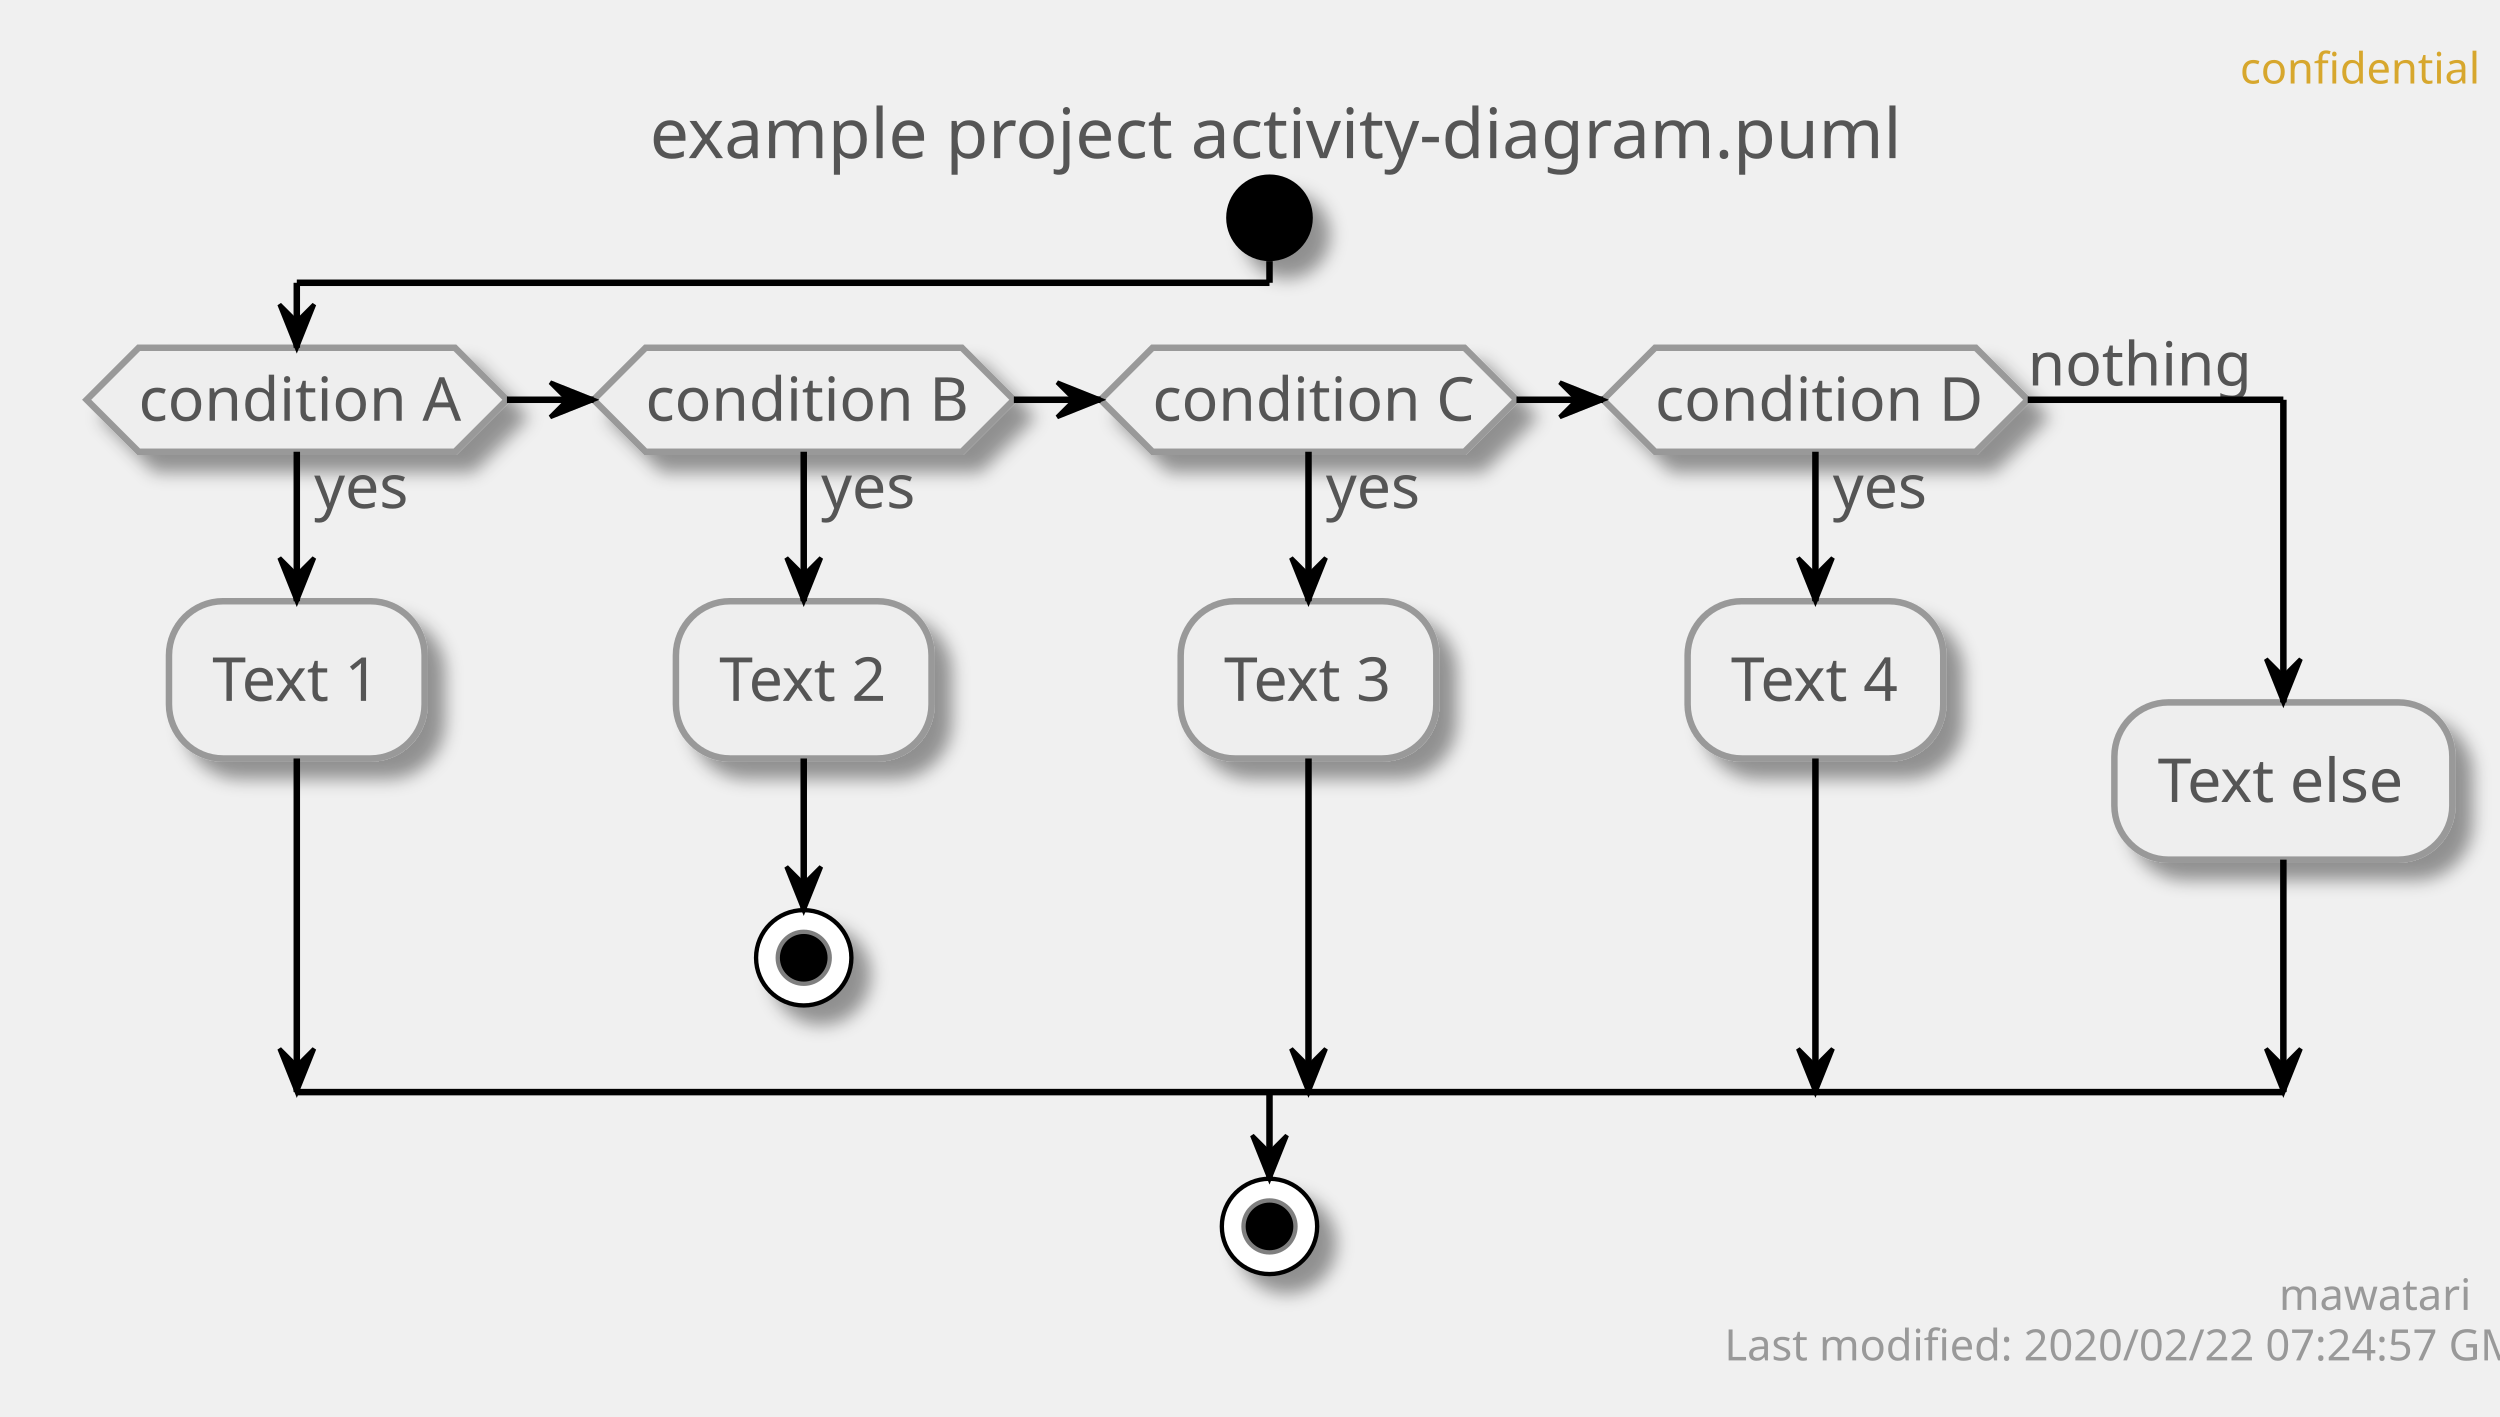
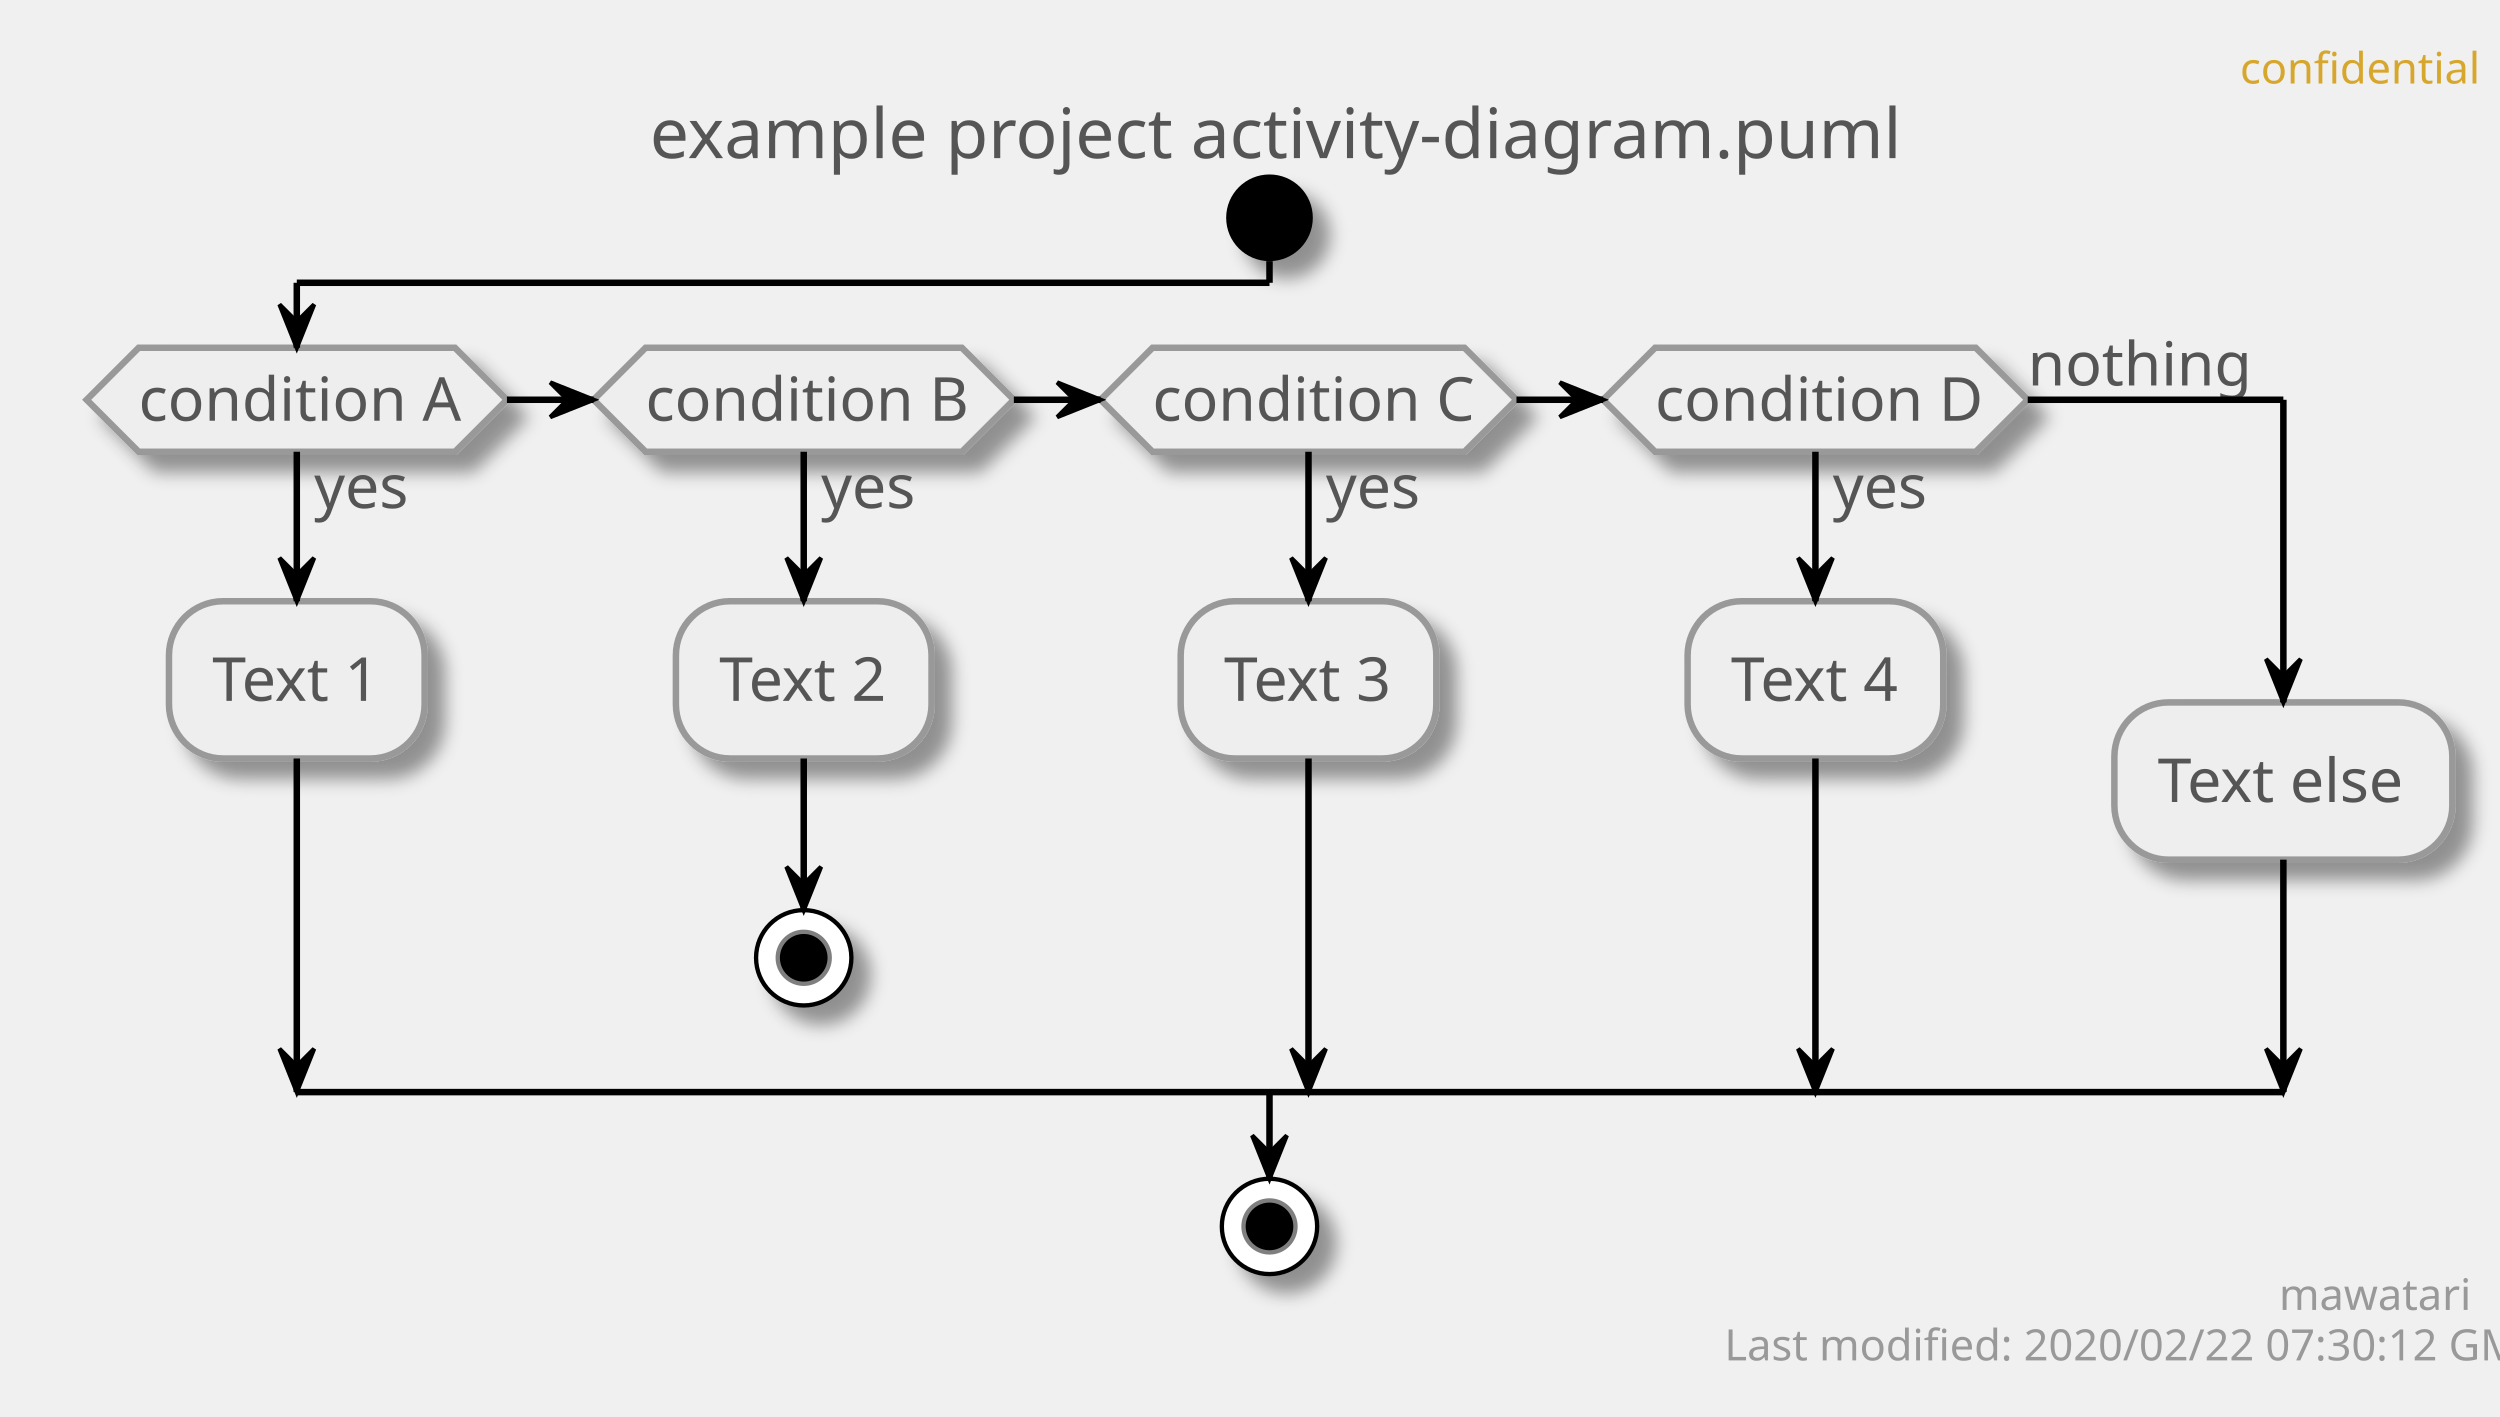
<svg xmlns="http://www.w3.org/2000/svg" contentScriptType="application/ecmascript" contentStyleType="text/css" height="327px" preserveAspectRatio="none" style="width:577px;height:327px;" version="1.1" viewBox="0 0 577 327" width="577px" zoomAndPan="magnify">
  <defs>
-     <filter height="300%" id="f10zikjwfdqwz4" width="300%" x="-1" y="-1">
+     <filter height="300%" id="f13eg4n6al6mb8" width="300%" x="-1" y="-1">
      <feGaussianBlur result="blurOut" stdDeviation="2.0" />
      <feColorMatrix in="blurOut" result="blurOut2" type="matrix" values="0 0 0 0 0 0 0 0 0 0 0 0 0 0 0 0 0 0 .4 0" />
      <feOffset dx="4.0" dy="4.0" in="blurOut2" result="blurOut3" />
      <feBlend in="SourceGraphic" in2="blurOut3" mode="normal" />
    </filter>
  </defs>
  <g>
    <text fill="#D7A72D" font-family="sans-serif" font-size="10" lengthAdjust="spacingAndGlyphs" textLength="48" x="517" y="19.282">confidential</text>
    <text fill="#555555" font-family="sans-serif" font-size="16" lengthAdjust="spacingAndGlyphs" textLength="275" x="150" y="36.492">example project activity-diagram.puml</text>
-     <ellipse cx="293" cy="50.266" fill="#000000" filter="url(#f10zikjwfdqwz4)" rx="10" ry="10" style="stroke: none; stroke-width: 1.0;" />
-     <polygon fill="#EEEEEE" filter="url(#f10zikjwfdqwz4)" points="32,80.266,105,80.266,117,92.266,105,104.266,32,104.266,20,92.266,32,80.266" style="stroke: #999999; stroke-width: 1.5;" />
+     <ellipse cx="293" cy="50.266" fill="#000000" filter="url(#f13eg4n6al6mb8)" rx="10" ry="10" style="stroke: none; stroke-width: 1.0;" />
+     <polygon fill="#EEEEEE" filter="url(#f13eg4n6al6mb8)" points="32,80.266,105,80.266,117,92.266,105,104.266,32,104.266,20,92.266,32,80.266" style="stroke: #999999; stroke-width: 1.5;" />
    <text fill="#555555" font-family="sans-serif" font-size="14" lengthAdjust="spacingAndGlyphs" textLength="22" x="72.5" y="117.261">yes</text>
    <text fill="#555555" font-family="sans-serif" font-size="14" lengthAdjust="spacingAndGlyphs" textLength="73" x="32" y="97.112">condition A</text>
-     <rect fill="#EEEEEE" filter="url(#f10zikjwfdqwz4)" height="36.297" rx="12.5" ry="12.5" style="stroke: #999999; stroke-width: 1.5;" width="59" x="39" y="138.761" />
+     <rect fill="#EEEEEE" filter="url(#f13eg4n6al6mb8)" height="36.297" rx="12.5" ry="12.5" style="stroke: #999999; stroke-width: 1.5;" width="59" x="39" y="138.761" />
    <text fill="#555555" font-family="sans-serif" font-size="14" lengthAdjust="spacingAndGlyphs" textLength="39" x="49" y="161.756">Text 1</text>
-     <polygon fill="#EEEEEE" filter="url(#f10zikjwfdqwz4)" points="149,80.266,222,80.266,234,92.266,222,104.266,149,104.266,137,92.266,149,80.266" style="stroke: #999999; stroke-width: 1.5;" />
+     <polygon fill="#EEEEEE" filter="url(#f13eg4n6al6mb8)" points="149,80.266,222,80.266,234,92.266,222,104.266,149,104.266,137,92.266,149,80.266" style="stroke: #999999; stroke-width: 1.5;" />
    <text fill="#555555" font-family="sans-serif" font-size="14" lengthAdjust="spacingAndGlyphs" textLength="22" x="189.5" y="117.261">yes</text>
    <text fill="#555555" font-family="sans-serif" font-size="14" lengthAdjust="spacingAndGlyphs" textLength="73" x="149" y="97.112">condition B</text>
-     <rect fill="#EEEEEE" filter="url(#f10zikjwfdqwz4)" height="36.297" rx="12.5" ry="12.5" style="stroke: #999999; stroke-width: 1.5;" width="59" x="156" y="138.761" />
+     <rect fill="#EEEEEE" filter="url(#f13eg4n6al6mb8)" height="36.297" rx="12.5" ry="12.5" style="stroke: #999999; stroke-width: 1.5;" width="59" x="156" y="138.761" />
    <text fill="#555555" font-family="sans-serif" font-size="14" lengthAdjust="spacingAndGlyphs" textLength="39" x="166" y="161.756">Text 2</text>
-     <ellipse cx="185.5" cy="221.058" fill="#FFFFFF" filter="url(#f10zikjwfdqwz4)" rx="11" ry="11" style="stroke: #000000; stroke-width: 1.0;" />
+     <ellipse cx="185.5" cy="221.058" fill="#FFFFFF" filter="url(#f13eg4n6al6mb8)" rx="11" ry="11" style="stroke: #000000; stroke-width: 1.0;" />
    <ellipse cx="185.5" cy="221.058" fill="#000000" rx="6" ry="6" style="stroke: #7F7F7F; stroke-width: 1.0;" />
-     <polygon fill="#EEEEEE" filter="url(#f10zikjwfdqwz4)" points="266,80.266,338,80.266,350,92.266,338,104.266,266,104.266,254,92.266,266,80.266" style="stroke: #999999; stroke-width: 1.5;" />
+     <polygon fill="#EEEEEE" filter="url(#f13eg4n6al6mb8)" points="266,80.266,338,80.266,350,92.266,338,104.266,266,104.266,254,92.266,266,80.266" style="stroke: #999999; stroke-width: 1.5;" />
    <text fill="#555555" font-family="sans-serif" font-size="14" lengthAdjust="spacingAndGlyphs" textLength="22" x="306" y="117.261">yes</text>
    <text fill="#555555" font-family="sans-serif" font-size="14" lengthAdjust="spacingAndGlyphs" textLength="72" x="266" y="97.112">condition C</text>
-     <rect fill="#EEEEEE" filter="url(#f10zikjwfdqwz4)" height="36.297" rx="12.5" ry="12.5" style="stroke: #999999; stroke-width: 1.5;" width="59" x="272.5" y="138.761" />
+     <rect fill="#EEEEEE" filter="url(#f13eg4n6al6mb8)" height="36.297" rx="12.5" ry="12.5" style="stroke: #999999; stroke-width: 1.5;" width="59" x="272.5" y="138.761" />
    <text fill="#555555" font-family="sans-serif" font-size="14" lengthAdjust="spacingAndGlyphs" textLength="39" x="282.5" y="161.756">Text 3</text>
-     <polygon fill="#EEEEEE" filter="url(#f10zikjwfdqwz4)" points="382,80.266,456,80.266,468,92.266,456,104.266,382,104.266,370,92.266,382,80.266" style="stroke: #999999; stroke-width: 1.5;" />
+     <polygon fill="#EEEEEE" filter="url(#f13eg4n6al6mb8)" points="382,80.266,456,80.266,468,92.266,456,104.266,382,104.266,370,92.266,382,80.266" style="stroke: #999999; stroke-width: 1.5;" />
    <text fill="#555555" font-family="sans-serif" font-size="14" lengthAdjust="spacingAndGlyphs" textLength="22" x="423" y="117.261">yes</text>
    <text fill="#555555" font-family="sans-serif" font-size="14" lengthAdjust="spacingAndGlyphs" textLength="74" x="382" y="97.112">condition D</text>
    <text fill="#555555" font-family="sans-serif" font-size="14" lengthAdjust="spacingAndGlyphs" textLength="48" x="468" y="88.964">nothing</text>
-     <rect fill="#EEEEEE" filter="url(#f10zikjwfdqwz4)" height="36.297" rx="12.5" ry="12.5" style="stroke: #999999; stroke-width: 1.5;" width="59" x="389.5" y="138.761" />
+     <rect fill="#EEEEEE" filter="url(#f13eg4n6al6mb8)" height="36.297" rx="12.5" ry="12.5" style="stroke: #999999; stroke-width: 1.5;" width="59" x="389.5" y="138.761" />
    <text fill="#555555" font-family="sans-serif" font-size="14" lengthAdjust="spacingAndGlyphs" textLength="39" x="399.5" y="161.756">Text 4</text>
-     <rect fill="#EEEEEE" filter="url(#f10zikjwfdqwz4)" height="36.297" rx="12.5" ry="12.5" style="stroke: #999999; stroke-width: 1.5;" width="78" x="488" y="162.112" />
+     <rect fill="#EEEEEE" filter="url(#f13eg4n6al6mb8)" height="36.297" rx="12.5" ry="12.5" style="stroke: #999999; stroke-width: 1.5;" width="78" x="488" y="162.112" />
    <text fill="#555555" font-family="sans-serif" font-size="14" lengthAdjust="spacingAndGlyphs" textLength="58" x="498" y="185.107">Text else</text>
-     <ellipse cx="293" cy="283.058" fill="#FFFFFF" filter="url(#f10zikjwfdqwz4)" rx="11" ry="11" style="stroke: #000000; stroke-width: 1.0;" />
+     <ellipse cx="293" cy="283.058" fill="#FFFFFF" filter="url(#f13eg4n6al6mb8)" rx="11" ry="11" style="stroke: #000000; stroke-width: 1.0;" />
    <ellipse cx="293" cy="283.058" fill="#000000" rx="6" ry="6" style="stroke: #7F7F7F; stroke-width: 1.0;" />
    <line style="stroke: #000000; stroke-width: 1.5;" x1="185.5" x2="185.5" y1="175.058" y2="210.058" />
    <polygon fill="#000000" points="181.5,200.058,185.5,210.058,189.5,200.058,185.5,204.058" style="stroke: #000000; stroke-width: 1.0;" />
    <line style="stroke: #000000; stroke-width: 1.5;" x1="68.5" x2="68.5" y1="104.266" y2="138.761" />
    <polygon fill="#000000" points="64.5,128.761,68.5,138.761,72.5,128.761,68.5,132.761" style="stroke: #000000; stroke-width: 1.0;" />
    <line style="stroke: #000000; stroke-width: 1.5;" x1="68.5" x2="68.5" y1="175.058" y2="252.058" />
    <polygon fill="#000000" points="64.5,242.058,68.5,252.058,72.5,242.058,68.5,246.058" style="stroke: #000000; stroke-width: 1.0;" />
    <line style="stroke: #000000; stroke-width: 1.5;" x1="185.5" x2="185.5" y1="104.266" y2="138.761" />
    <polygon fill="#000000" points="181.5,128.761,185.5,138.761,189.5,128.761,185.5,132.761" style="stroke: #000000; stroke-width: 1.0;" />
    <line style="stroke: #000000; stroke-width: 1.5;" x1="302" x2="302" y1="104.266" y2="138.761" />
    <polygon fill="#000000" points="298,128.761,302,138.761,306,128.761,302,132.761" style="stroke: #000000; stroke-width: 1.0;" />
    <line style="stroke: #000000; stroke-width: 1.5;" x1="302" x2="302" y1="175.058" y2="252.058" />
    <polygon fill="#000000" points="298,242.058,302,252.058,306,242.058,302,246.058" style="stroke: #000000; stroke-width: 1.0;" />
    <line style="stroke: #000000; stroke-width: 1.5;" x1="419" x2="419" y1="104.266" y2="138.761" />
    <polygon fill="#000000" points="415,128.761,419,138.761,423,128.761,419,132.761" style="stroke: #000000; stroke-width: 1.0;" />
    <line style="stroke: #000000; stroke-width: 1.5;" x1="419" x2="419" y1="175.058" y2="252.058" />
    <polygon fill="#000000" points="415,242.058,419,252.058,423,242.058,419,246.058" style="stroke: #000000; stroke-width: 1.0;" />
    <line style="stroke: #000000; stroke-width: 1.5;" x1="117" x2="137" y1="92.266" y2="92.266" />
    <polygon fill="#000000" points="127,88.266,137,92.266,127,96.266,131,92.266" style="stroke: #000000; stroke-width: 1.0;" />
    <line style="stroke: #000000; stroke-width: 1.5;" x1="234" x2="254" y1="92.266" y2="92.266" />
    <polygon fill="#000000" points="244,88.266,254,92.266,244,96.266,248,92.266" style="stroke: #000000; stroke-width: 1.0;" />
    <line style="stroke: #000000; stroke-width: 1.5;" x1="350" x2="370" y1="92.266" y2="92.266" />
    <polygon fill="#000000" points="360,88.266,370,92.266,360,96.266,364,92.266" style="stroke: #000000; stroke-width: 1.0;" />
    <line style="stroke: #000000; stroke-width: 1.5;" x1="293" x2="293" y1="60.266" y2="65.266" />
    <line style="stroke: #000000; stroke-width: 1.5;" x1="293" x2="68.5" y1="65.266" y2="65.266" />
    <line style="stroke: #000000; stroke-width: 1.5;" x1="68.5" x2="68.5" y1="65.266" y2="80.266" />
    <polygon fill="#000000" points="64.5,70.266,68.5,80.266,72.5,70.266,68.5,74.266" style="stroke: #000000; stroke-width: 1.0;" />
    <line style="stroke: #000000; stroke-width: 1.5;" x1="468" x2="527" y1="92.266" y2="92.266" />
    <line style="stroke: #000000; stroke-width: 1.5;" x1="527" x2="527" y1="92.266" y2="162.112" />
    <polygon fill="#000000" points="523,152.112,527,162.112,531,152.112,527,156.112" style="stroke: #000000; stroke-width: 1.0;" />
    <line style="stroke: #000000; stroke-width: 1.5;" x1="527" x2="527" y1="198.409" y2="252.058" />
    <polygon fill="#000000" points="523,242.058,527,252.058,531,242.058,527,246.058" style="stroke: #000000; stroke-width: 1.0;" />
    <line style="stroke: #000000; stroke-width: 1.5;" x1="68.5" x2="527" y1="252.058" y2="252.058" />
    <line style="stroke: #000000; stroke-width: 1.5;" x1="293" x2="293" y1="252.058" y2="272.058" />
    <polygon fill="#000000" points="289,262.058,293,272.058,297,262.058,293,266.058" style="stroke: #000000; stroke-width: 1.0;" />
    <text fill="#999999" font-family="sans-serif" font-size="10" lengthAdjust="spacingAndGlyphs" textLength="39" x="526" y="302.34">mawatari</text>
-     <text fill="#999999" font-family="sans-serif" font-size="10" lengthAdjust="spacingAndGlyphs" textLength="167" x="398" y="313.981">Last modified: 2020/02/22 07:24:57 GMT</text>
+     <text fill="#999999" font-family="sans-serif" font-size="10" lengthAdjust="spacingAndGlyphs" textLength="167" x="398" y="313.981">Last modified: 2020/02/22 07:30:12 GMT</text>
  </g>
</svg>
